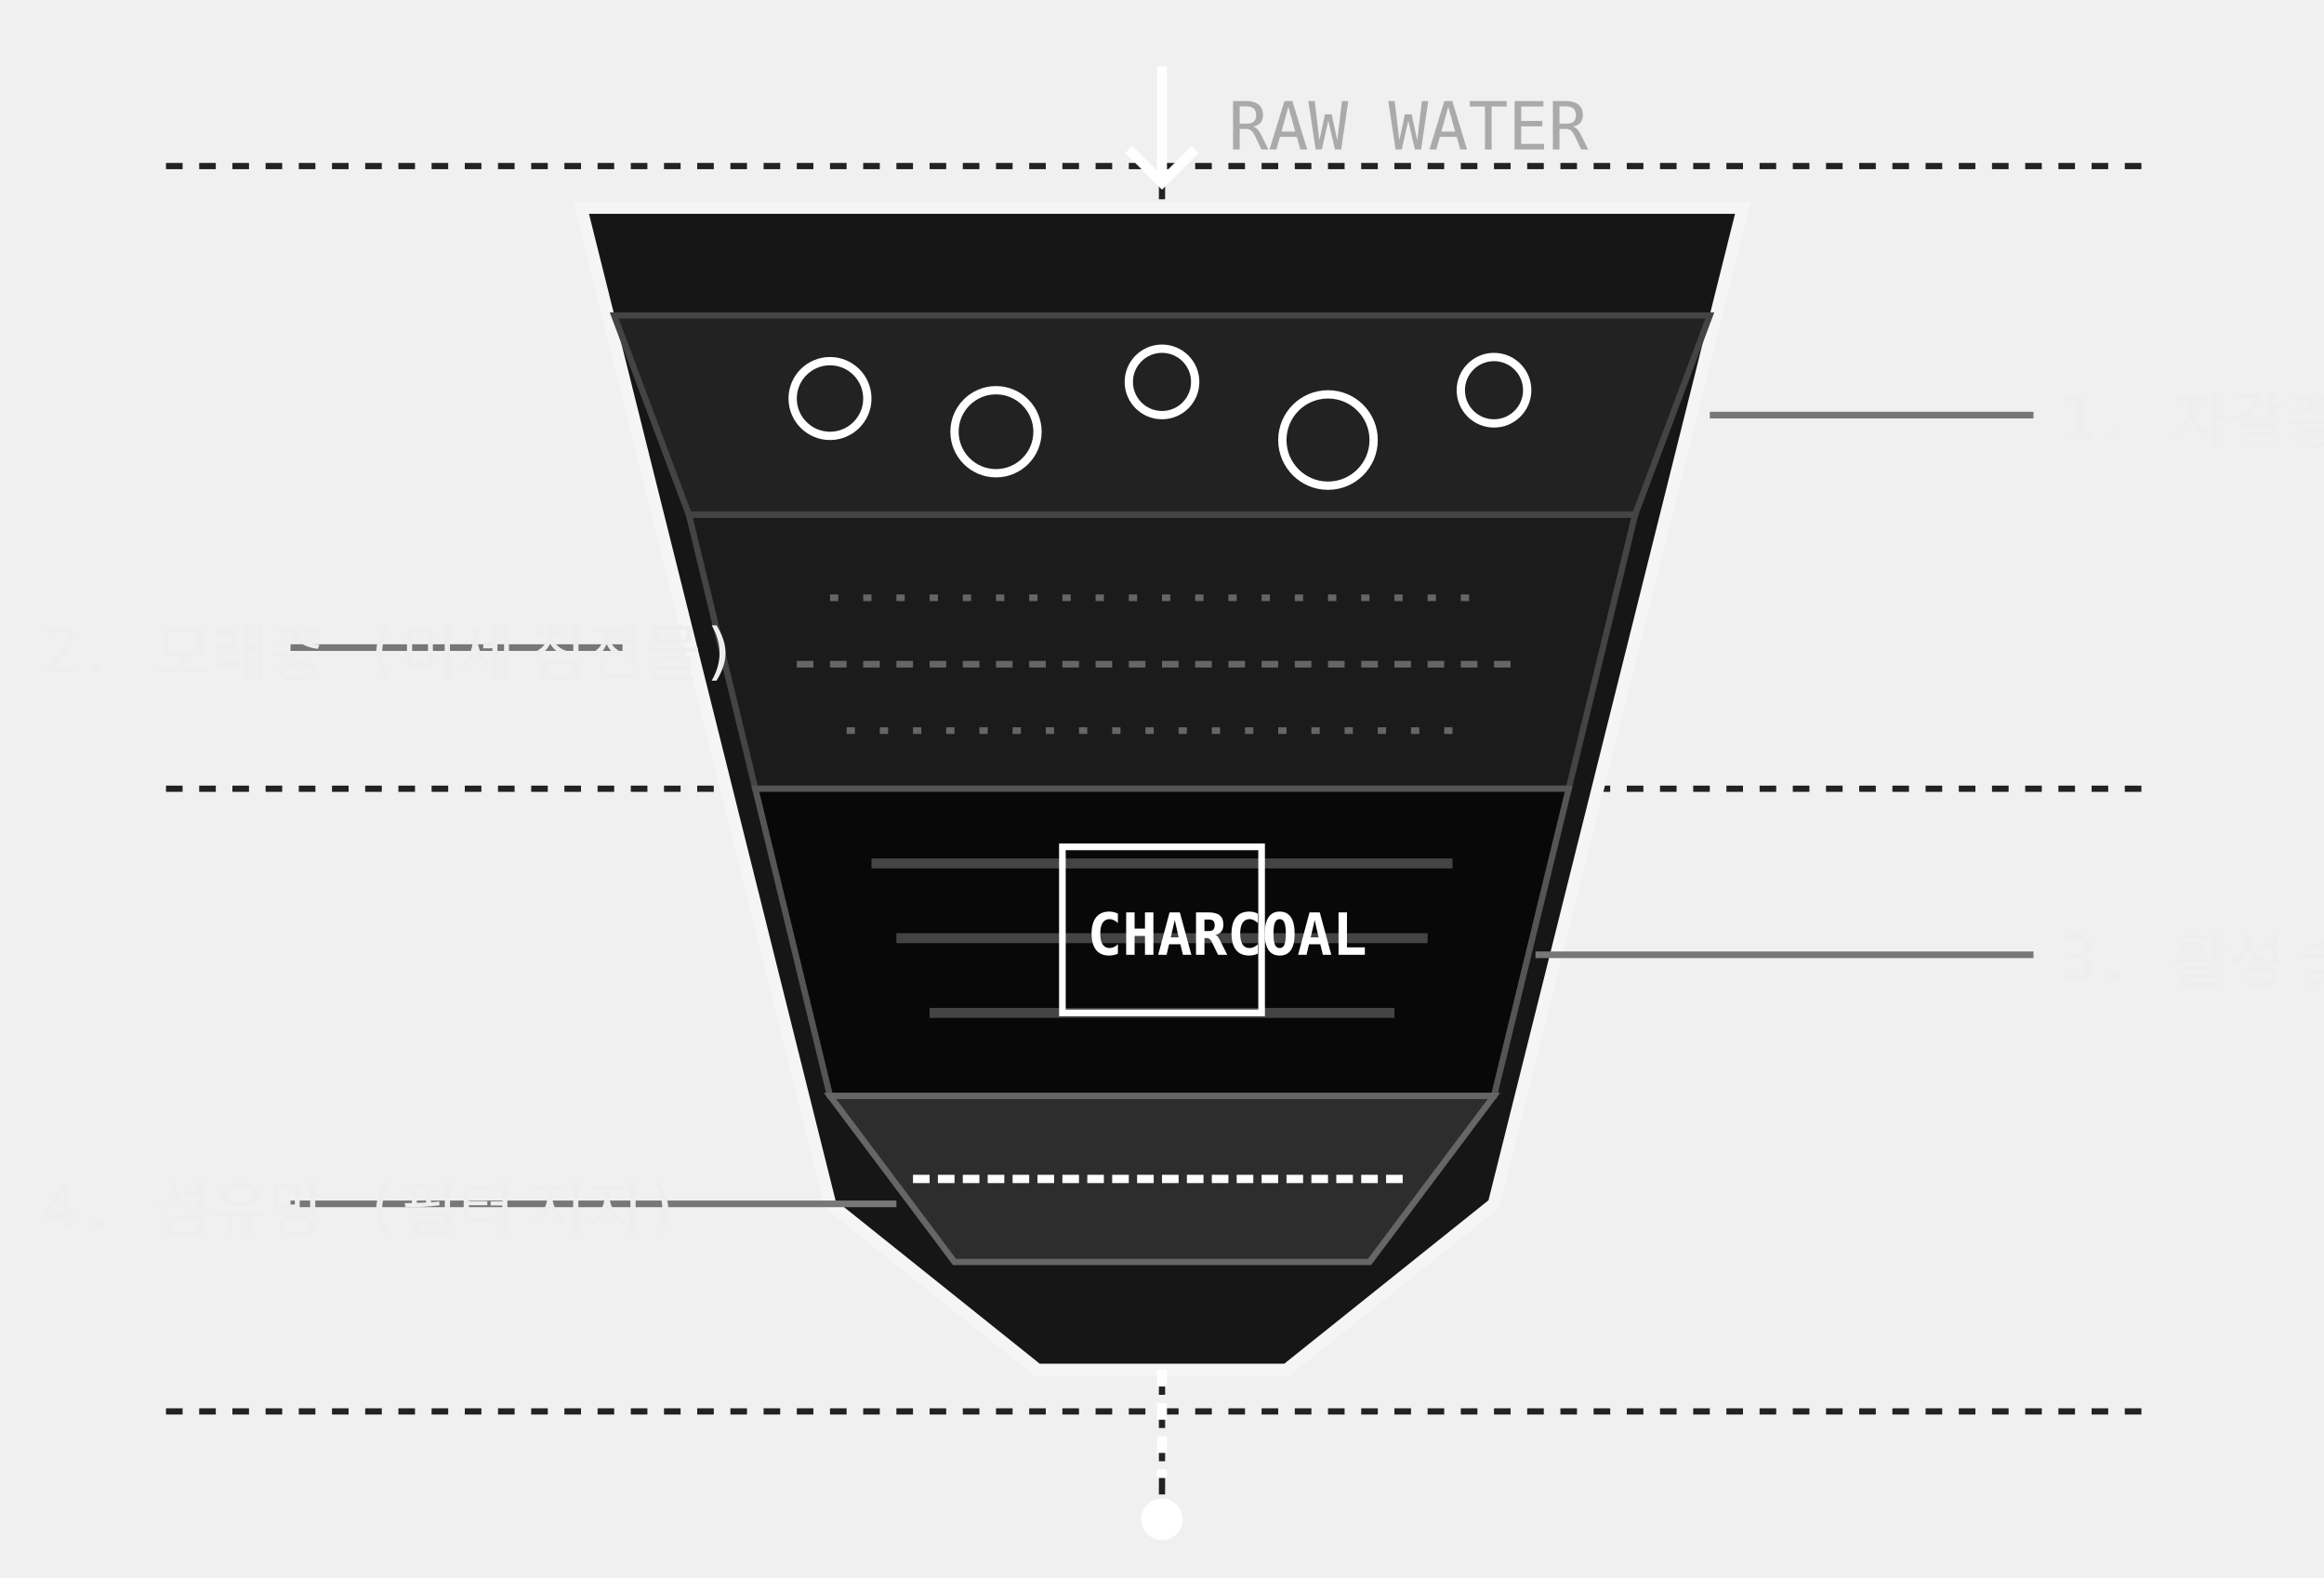
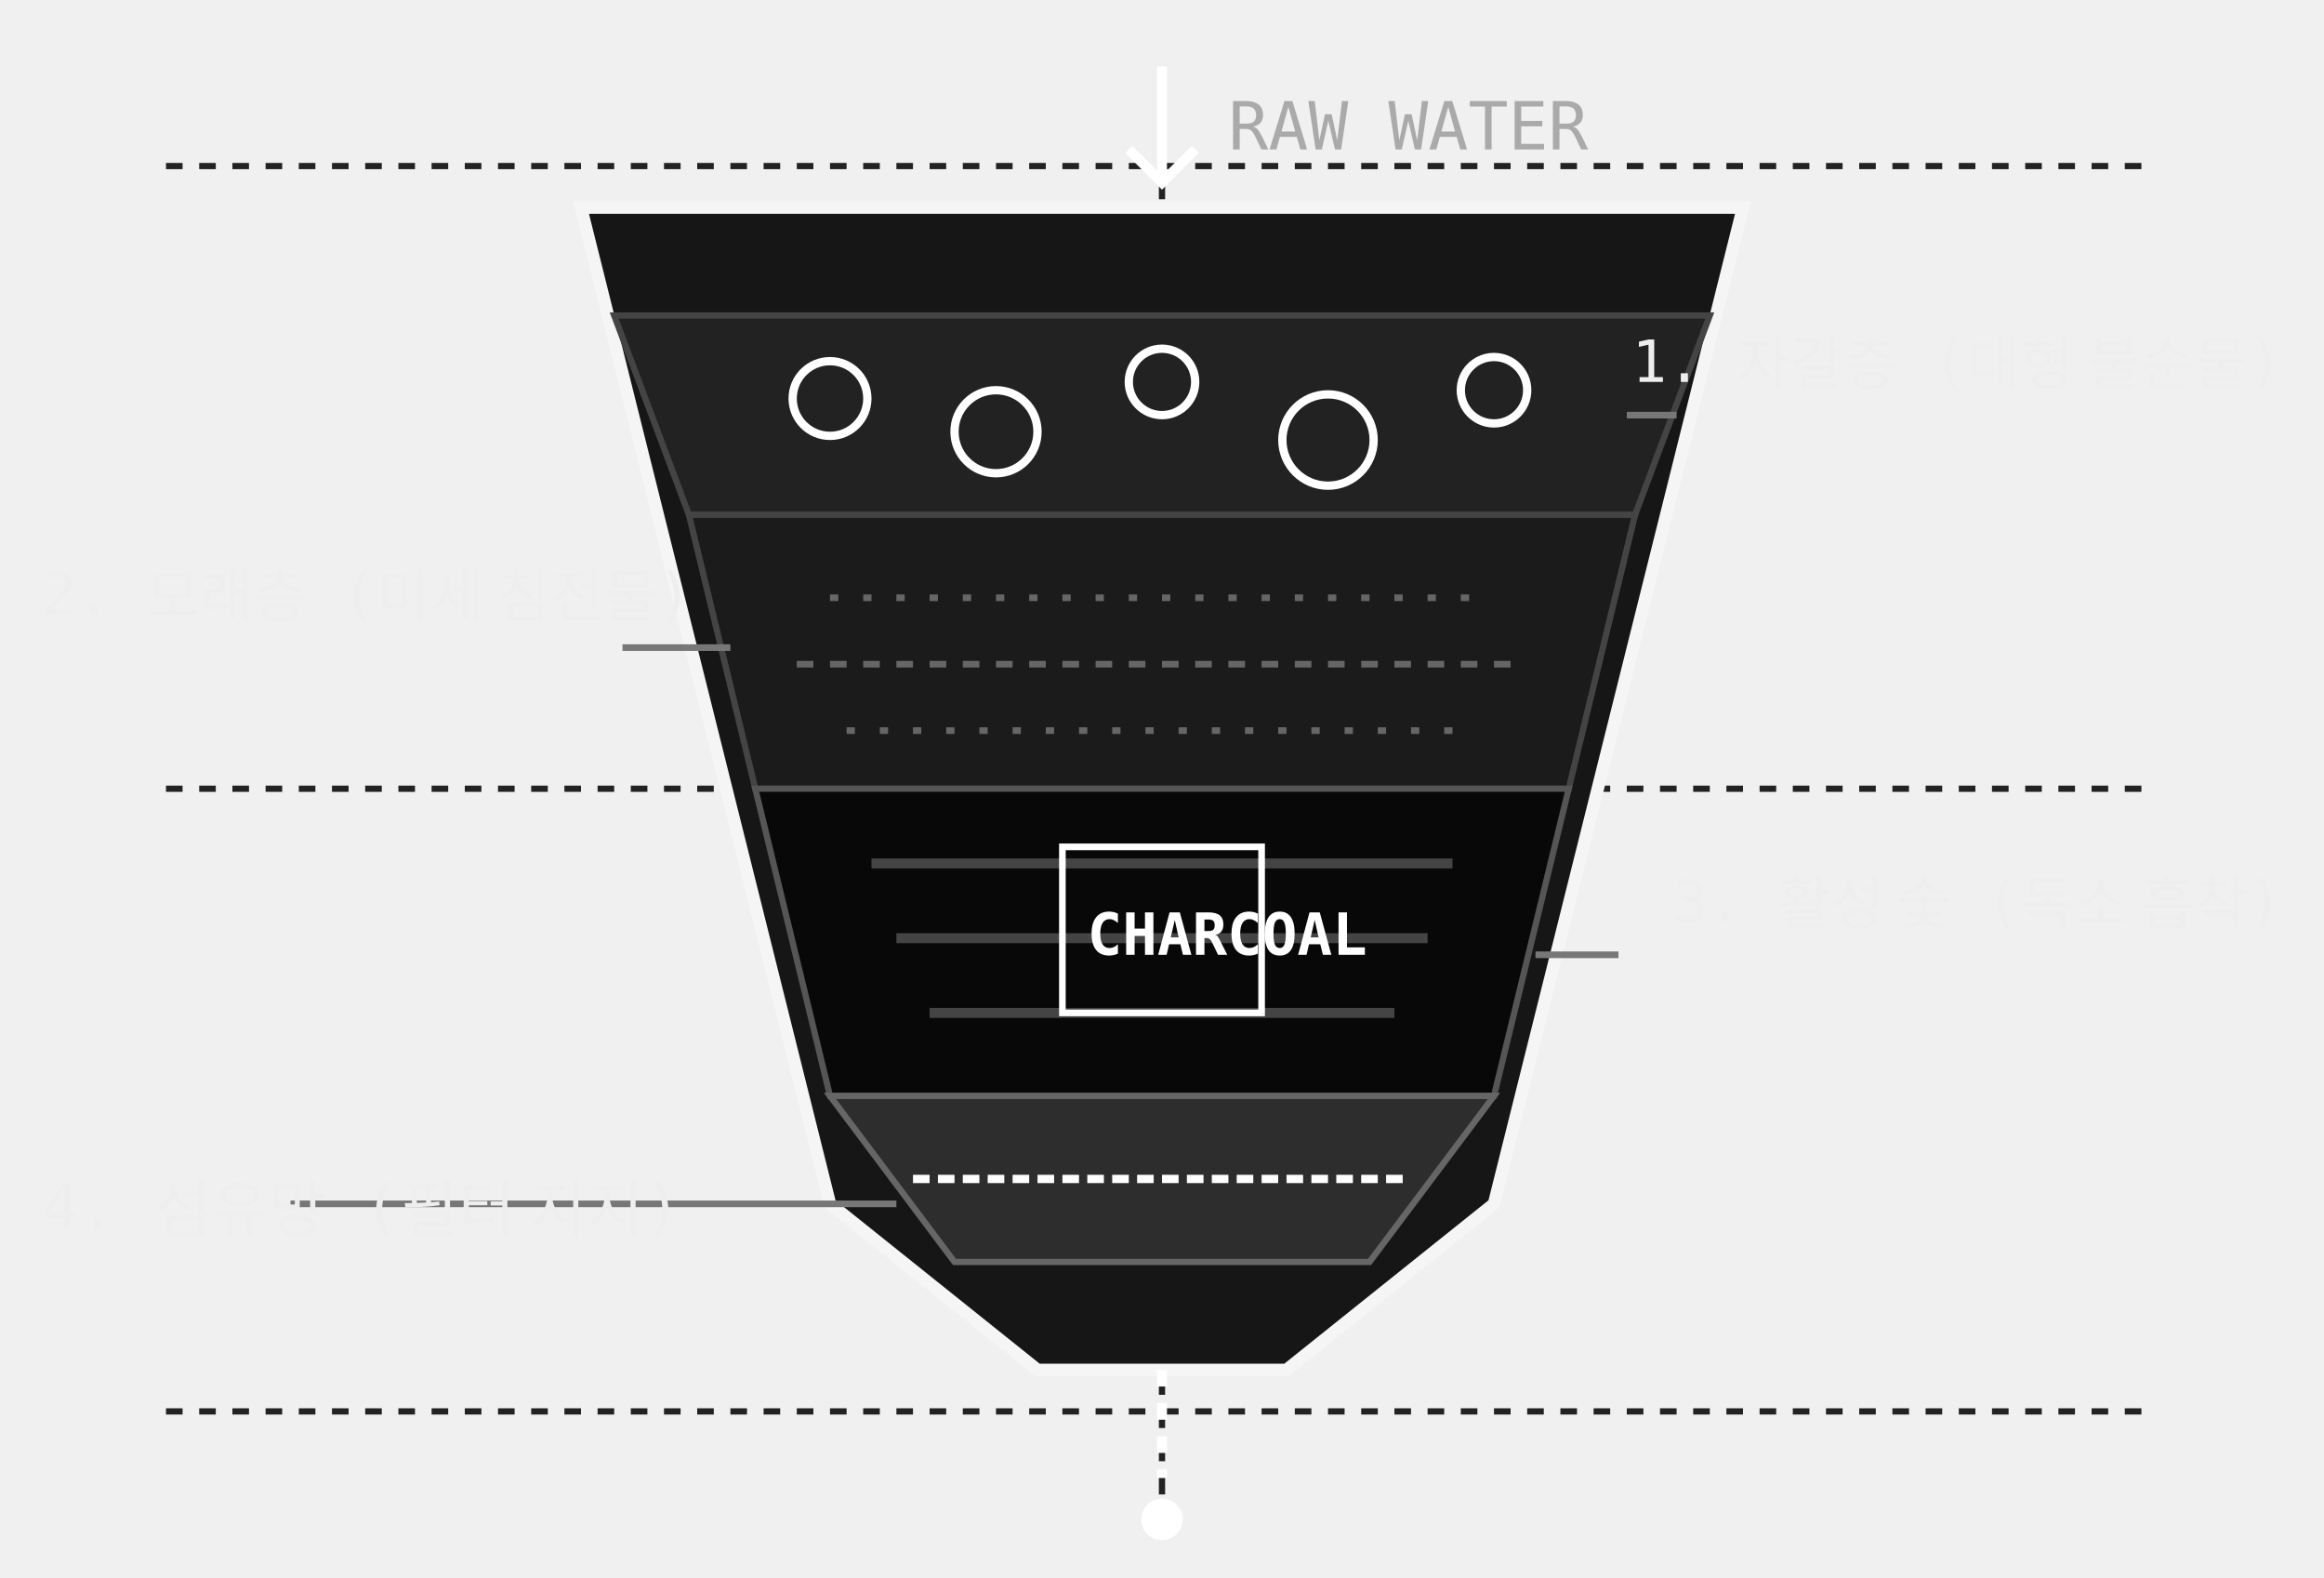
<svg xmlns="http://www.w3.org/2000/svg" class="w-full max-w-[320px] h-auto" viewBox="0 0 280 190" fill="none">
  <line x1="20" y1="20" x2="260" y2="20" stroke="#222" stroke-width="0.75" stroke-dasharray="2 2" />
  <line x1="20" y1="95" x2="260" y2="95" stroke="#222" stroke-width="0.75" stroke-dasharray="2 2" />
  <line x1="20" y1="170" x2="260" y2="170" stroke="#222" stroke-width="0.75" stroke-dasharray="2 2" />
  <line x1="140" y1="10" x2="140" y2="180" stroke="#222" stroke-width="0.75" stroke-dasharray="2 2" />
  <path d="M70 25 L210 25 L180 145 L155 165 L125 165 L100 145 Z" stroke="#F5F5F5" stroke-width="1.5" fill="#161616" />
  <path d="M140 8 L140 22 M136 18 L140 22 L144 18" stroke="#FFFFFF" stroke-width="1.2" />
  <text x="148" y="18" fill="#AAAAAA" font-family="'JetBrains Mono', monospace" font-size="8">RAW WATER</text>
  <path d="M74 38 L206 38 L197 62 L83 62 Z" fill="#222222" stroke="#444" stroke-width="0.75" />
  <circle cx="100" cy="48" r="4.5" stroke="#FFFFFF" stroke-width="1" fill="none" />
  <circle cx="120" cy="52" r="5" stroke="#FFFFFF" stroke-width="1" fill="none" />
  <circle cx="140" cy="46" r="4" stroke="#FFFFFF" stroke-width="1" fill="none" />
  <circle cx="160" cy="53" r="5.5" stroke="#FFFFFF" stroke-width="1" fill="none" />
  <circle cx="180" cy="47" r="4" stroke="#FFFFFF" stroke-width="1" fill="none" />
-   <line x1="206" y1="50" x2="245" y2="50" stroke="#777" stroke-width="0.8" />
-   <text x="248" y="53" fill="#EEEEEE" font-family="'JetBrains Mono', monospace" font-size="7.5">1. 자갈층 (대형 불순물)</text>
+   <line x1="196" y1="50" x2="202" y2="50" stroke="#777" stroke-width="0.8" />
+   <text x="275" y="46" fill="#EEEEEE" font-family="'JetBrains Mono', monospace" font-size="7" text-anchor="end">1. 자갈층 (대형 불순물)</text>
  <path d="M83 62 L197 62 L189 95 L91 95 Z" fill="#1b1b1b" stroke="#444" stroke-width="0.75" />
  <line x1="100" y1="72" x2="180" y2="72" stroke="#666" stroke-width="0.8" stroke-dasharray="1 3" />
  <line x1="96" y1="80" x2="184" y2="80" stroke="#666" stroke-width="0.8" stroke-dasharray="2 2" />
  <line x1="102" y1="88" x2="178" y2="88" stroke="#666" stroke-width="0.8" stroke-dasharray="1 3" />
-   <line x1="75" y1="78" x2="35" y2="78" stroke="#777" stroke-width="0.8" />
-   <text x="5" y="81" fill="#EEEEEE" font-family="'JetBrains Mono', monospace" font-size="7.5">2. 모래층 (미세 침전물)</text>
+   <line x1="75" y1="78" x2="88" y2="78" stroke="#777" stroke-width="0.8" />
+   <text x="5" y="74" fill="#EEEEEE" font-family="'JetBrains Mono', monospace" font-size="7">2. 모래층 (미세 침전물)</text>
  <path d="M91 95 L189 95 L180 132 L100 132 Z" fill="#080808" stroke="#555" stroke-width="0.75" />
  <line x1="105" y1="104" x2="175" y2="104" stroke="#444" stroke-width="1.2" />
  <line x1="108" y1="113" x2="172" y2="113" stroke="#444" stroke-width="1.2" />
  <line x1="112" y1="122" x2="168" y2="122" stroke="#444" stroke-width="1.2" />
  <rect x="128" y="102" width="24" height="20" stroke="#FFF" stroke-width="0.8" fill="none" />
  <text x="131" y="115" fill="#FFF" font-family="'JetBrains Mono', monospace" font-size="7" font-weight="bold">CHARCOAL</text>
-   <line x1="185" y1="115" x2="245" y2="115" stroke="#777" stroke-width="0.8" />
-   <text x="248" y="118" fill="#EEEEEE" font-family="'JetBrains Mono', monospace" font-size="7.5">3. 활성 숯 (독소 흡착)</text>
+   <line x1="185" y1="115" x2="195" y2="115" stroke="#777" stroke-width="0.8" />
+   <text x="275" y="111" fill="#EEEEEE" font-family="'JetBrains Mono', monospace" font-size="7" text-anchor="end">3. 활성 숯 (독소 흡착)</text>
  <path d="M100 132 L180 132 L165 152 L115 152 Z" fill="#2d2d2d" stroke="#666" stroke-width="0.75" />
  <path d="M110 142 L170 142" stroke="#FFF" stroke-width="1" stroke-dasharray="2 1" />
  <line x1="108" y1="145" x2="35" y2="145" stroke="#777" stroke-width="0.8" />
  <text x="5" y="148" fill="#EEEEEE" font-family="'JetBrains Mono', monospace" font-size="7.5">4. 섬유망 (필터 지지)</text>
  <line x1="140" y1="165" x2="140" y2="178" stroke="#FFFFFF" stroke-width="1.2" stroke-dasharray="2 2" />
  <circle cx="140" cy="183" r="2.5" fill="#FFFFFF" />
</svg>
